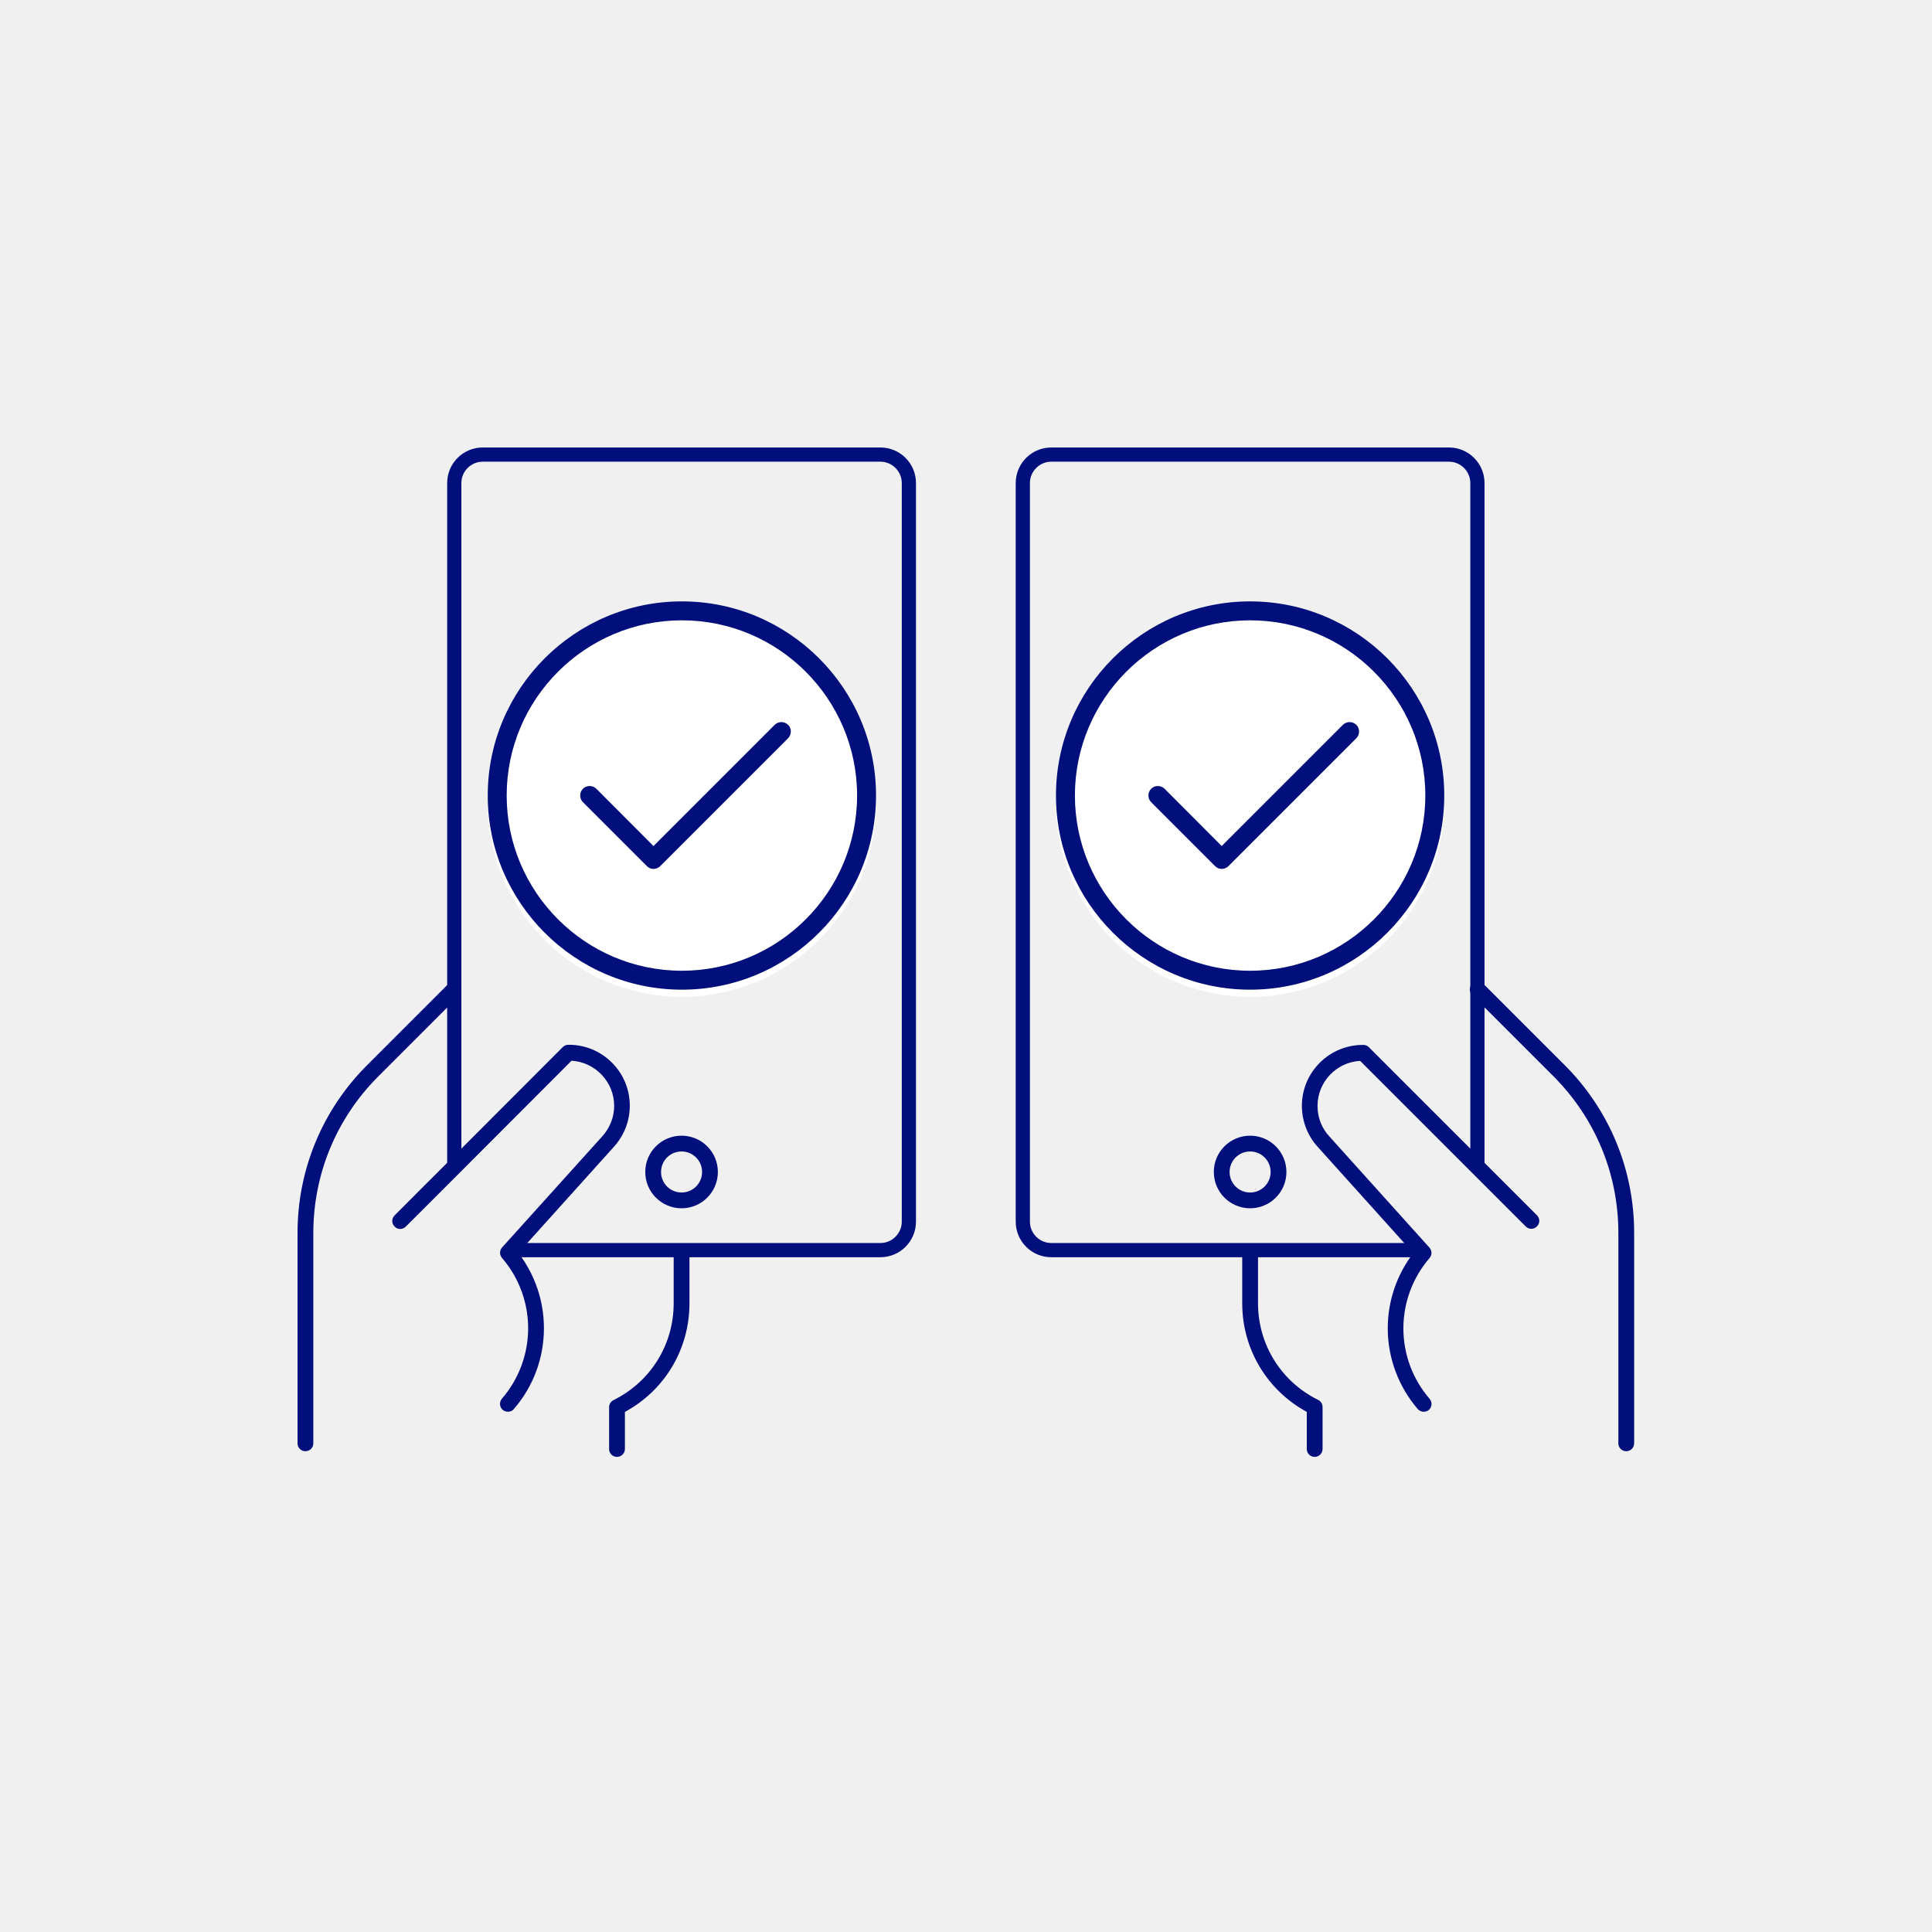
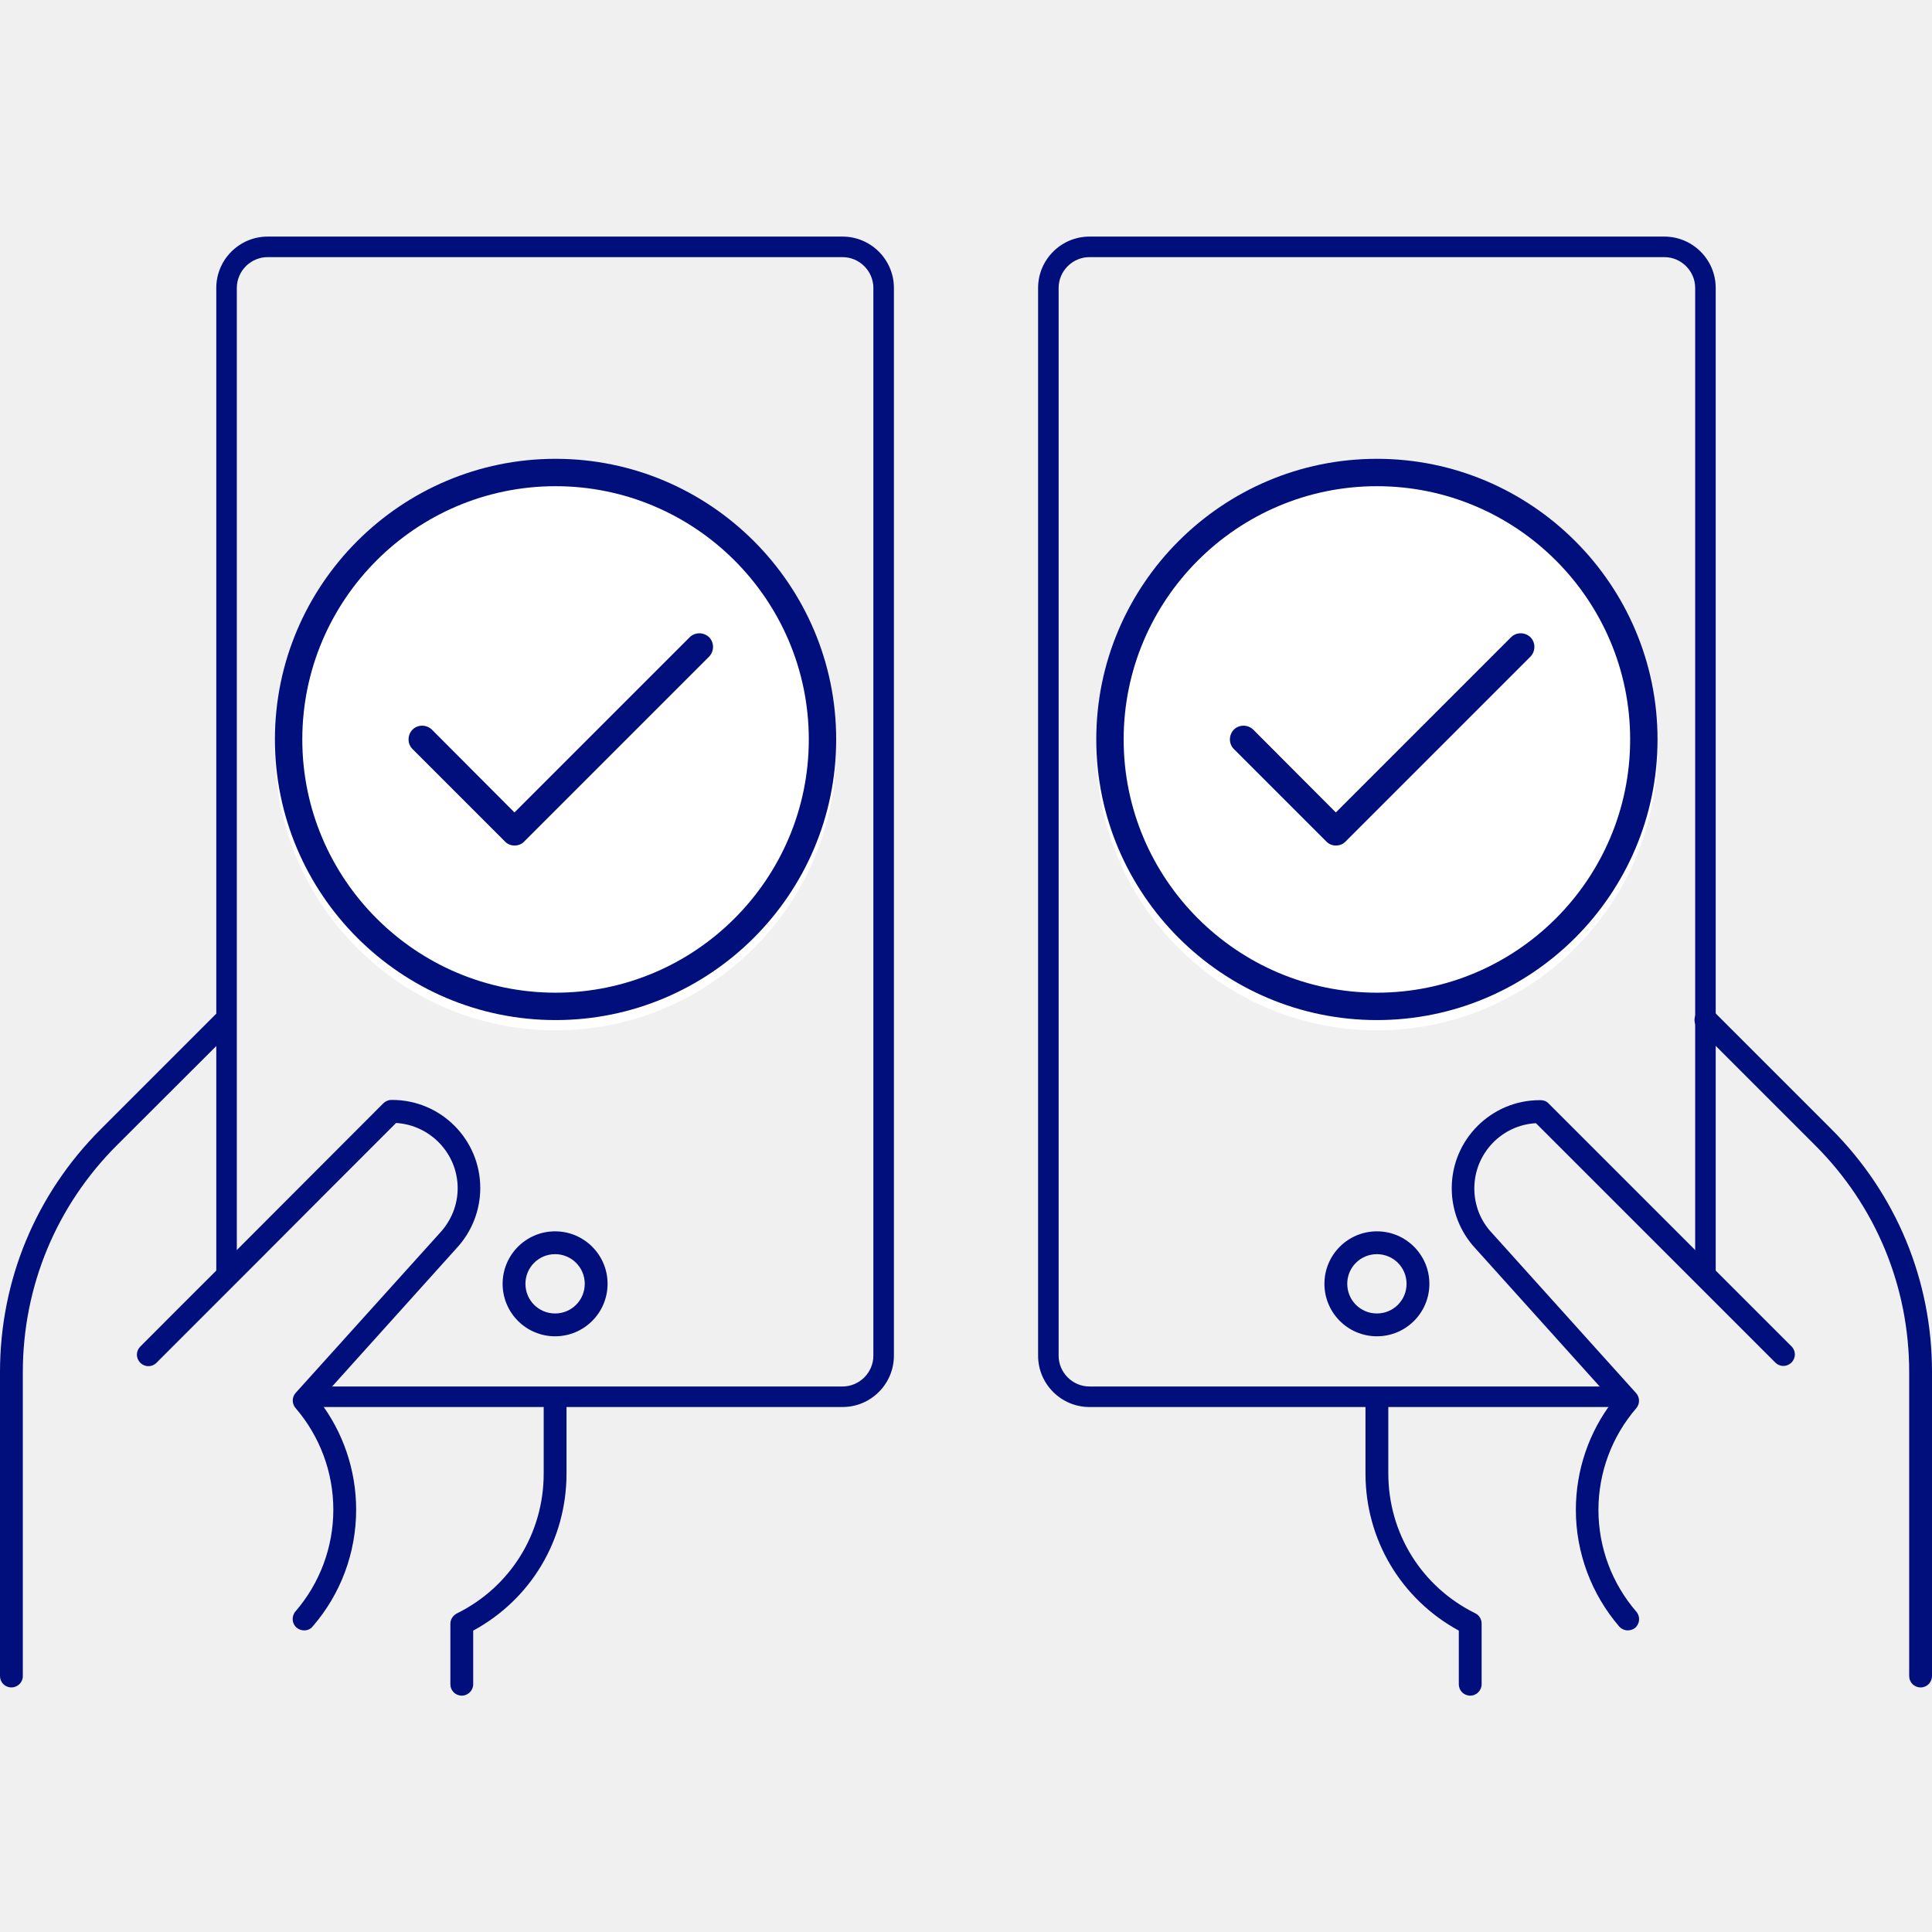
- <svg xmlns="http://www.w3.org/2000/svg" version="1.1" id="Layer_1" x="0px" y="0px" viewBox="0 0 1224 1224" style="enable-background:new 0 0 1224 1224;" xml:space="preserve">
+ <svg xmlns="http://www.w3.org/2000/svg" version="1.1" id="Layer_1" x="0px" y="0px" viewBox="0 0 846.8 846.8" style="enable-background:new 0 0 846.8 846.8;" xml:space="preserve">
  <style type="text/css">
	.st0{fill:#FFFFFF;}
	.st1{fill:#000F7C;}
</style>
  <g>
-     <circle class="st0" cx="432" cy="508.5" r="117" />
-     <path class="st0" d="M432,631.5c-67.8,0-123-55.2-123-123s55.2-123,123-123s123,55.2,123,123S499.8,631.5,432,631.5z M432,397.5   c-61.2,0-111,49.8-111,111s49.8,111,111,111s111-49.8,111-111S493.2,397.5,432,397.5z" />
-   </g>
-   <g>
-     <circle class="st0" cx="792" cy="508.5" r="117" />
-     <path class="st0" d="M792,631.5c-67.8,0-123-55.2-123-123s55.2-123,123-123s123,55.2,123,123S859.8,631.5,792,631.5z M792,397.5   c-61.2,0-111,49.8-111,111s49.8,111,111,111s111-49.8,111-111S853.2,397.5,792,397.5z" />
-   </g>
-   <g>
-     <path class="st1" d="M1030.3,919.4c-2.8,0-5-2.2-5-5V781.2c0-37.5-14.6-72.8-41.2-99.4l-51.4-51.4c-2-2-2-5.1,0-7.1   c2-2,5.1-2,7.1,0l51.4,51.4c28.4,28.4,44.1,66.2,44.1,106.4v133.2C1035.3,917.2,1033.1,919.4,1030.3,919.4z" />
-   </g>
-   <g>
-     <path class="st1" d="M832.9,923c-2.8,0-5-2.2-5-5v-23.5c-25.3-13.8-40.9-39.9-40.9-68.8V795c0-2.8,2.2-5,5-5s5,2.2,5,5v30.6   c0,26.2,14.6,49.7,38.1,61.3c1.7,0.8,2.8,2.6,2.8,4.5V918C837.9,920.7,835.7,923,832.9,923z" />
-   </g>
-   <g>
-     <path class="st1" d="M792,765.5c-12.7,0-23-10.3-23-23s10.3-23,23-23s23,10.3,23,23S804.7,765.5,792,765.5z M792,729.5   c-7.2,0-13,5.8-13,13s5.8,13,13,13s13-5.8,13-13S799.2,729.5,792,729.5z" />
-   </g>
-   <g>
-     <path class="st1" d="M900.4,796.5H666c-12.4,0-22.5-10.1-22.5-22.5V306c0-12.4,10.1-22.5,22.5-22.5h252c12.4,0,22.5,10.1,22.5,22.5   v433.3c0,1.8-1.1,3.5-2.8,4.2c-1.7,0.7-3.6,0.3-4.9-1L862,671.5c-15.4,0.7-27.7,13.5-27.7,29.1c0,7.4,2.8,14.5,7.8,19.9   c0,0,0,0,0.1,0.1l61.6,68.4c1.2,1.3,1.5,3.2,0.8,4.8C903.8,795.4,902.2,796.5,900.4,796.5z M666,292.5c-7.4,0-13.5,6.1-13.5,13.5   v468c0,7.4,6.1,13.5,13.5,13.5h224.3l-54.8-60.9c-6.6-7.1-10.2-16.3-10.2-26c0-21,17.1-38.1,38.1-38.1l0.4,0c1.2,0,2.3,0.5,3.2,1.3   l64.5,64.5V306c0-7.4-6.1-13.5-13.5-13.5H666z" />
-   </g>
-   <g>
-     <path class="st1" d="M193.5,919.4c-2.8,0-5-2.2-5-5V781.2c0-40.2,15.7-78,44.1-106.4l50.5-50.5c2-2,5.1-2,7.1,0c2,2,2,5.1,0,7.1   l-50.5,50.5c-26.5,26.5-41.2,61.8-41.2,99.4v133.2C198.5,917.2,196.2,919.4,193.5,919.4z" />
-   </g>
-   <g>
-     <path class="st1" d="M390.9,923c-2.8,0-5-2.2-5-5v-26.5c0-1.9,1.1-3.6,2.8-4.5c23.5-11.6,38.1-35.1,38.1-61.3v-29.2   c0-2.8,2.2-5,5-5s5,2.2,5,5v29.2c0,29-15.6,55.1-40.9,68.8V918C395.9,920.7,393.7,923,390.9,923z" />
-   </g>
-   <g>
-     <path class="st1" d="M431.8,765.5c-12.7,0-23-10.3-23-23s10.3-23,23-23s23,10.3,23,23S444.5,765.5,431.8,765.5z M431.8,729.5   c-7.2,0-13,5.8-13,13s5.8,13,13,13s13-5.8,13-13S439,729.5,431.8,729.5z" />
-   </g>
-   <g>
-     <path class="st1" d="M557.8,796.5H323.3c-1.8,0-3.4-1-4.1-2.7c-0.7-1.6-0.4-3.5,0.8-4.8l61.6-68.4c5.1-5.5,7.9-12.5,7.9-19.9   c0-15.6-12.3-28.3-27.7-29.1L291,742.4c-1.3,1.3-3.2,1.7-4.9,1c-1.7-0.7-2.8-2.3-2.8-4.2V306c0-12.4,10.1-22.5,22.5-22.5h252   c12.4,0,22.5,10.1,22.5,22.5v468C580.3,786.4,570.2,796.5,557.8,796.5z M333.5,787.5h224.3c7.4,0,13.5-6.1,13.5-13.5V306   c0-7.4-6.1-13.5-13.5-13.5h-252c-7.4,0-13.5,6.1-13.5,13.5v422.4l64.5-64.5c0.8-0.8,2-1.3,3.2-1.3l0.4,0c21,0,38.1,17.1,38.1,38.1   c0,9.7-3.6,18.9-10.3,26L333.5,787.5z" />
-   </g>
-   <g>
-     <path class="st1" d="M432,627c-67.8,0-123-55.2-123-123s55.2-123,123-123s123,55.2,123,123S499.8,627,432,627z M432,393   c-61.2,0-111,49.8-111,111s49.8,111,111,111s111-49.8,111-111S493.2,393,432,393z" />
-   </g>
-   <g>
-     <path class="st1" d="M792,627c-67.8,0-123-55.2-123-123s55.2-123,123-123s123,55.2,123,123S859.8,627,792,627z M792,393   c-61.2,0-111,49.8-111,111s49.8,111,111,111s111-49.8,111-111S853.2,393,792,393z" />
-   </g>
-   <g>
-     <path class="st1" d="M774,550.5c-1.5,0-3.1-0.6-4.2-1.8l-40.5-40.5c-2.3-2.3-2.3-6.1,0-8.5c2.3-2.3,6.1-2.3,8.5,0L774,536   l76.8-76.8c2.3-2.3,6.1-2.3,8.5,0c2.3,2.3,2.3,6.1,0,8.5l-81,81C777.1,549.9,775.5,550.5,774,550.5z" />
-   </g>
-   <g>
-     <path class="st1" d="M414,550.5c-1.5,0-3.1-0.6-4.2-1.8l-40.5-40.5c-2.3-2.3-2.3-6.1,0-8.5c2.3-2.3,6.1-2.3,8.5,0L414,536   l76.8-76.8c2.3-2.3,6.1-2.3,8.5,0c2.3,2.3,2.3,6.1,0,8.5l-81,81C417.1,549.9,415.5,550.5,414,550.5z" />
-   </g>
-   <g>
+     <g>
+       <circle class="st0" cx="243.5" cy="328.6" r="117" />
+       <path class="st0" d="M243.5,451.6c-67.8,0-123-55.2-123-123s55.2-123,123-123s123,55.2,123,123S311.3,451.6,243.5,451.6z     M243.5,217.6c-61.2,0-111,49.8-111,111s49.8,111,111,111s111-49.8,111-111S304.7,217.6,243.5,217.6z" />
+     </g>
+     <g>
+       <circle class="st0" cx="603.5" cy="328.6" r="117" />
+       <path class="st0" d="M603.5,451.6c-67.8,0-123-55.2-123-123s55.2-123,123-123s123,55.2,123,123S671.3,451.6,603.5,451.6z     M603.5,217.6c-61.2,0-111,49.8-111,111s49.8,111,111,111s111-49.8,111-111S664.7,217.6,603.5,217.6z" />
+     </g>
+     <g>
+       <path class="st1" d="M841.8,739.6c-2.8,0-5-2.2-5-5V601.4c0-37.5-14.6-72.8-41.2-99.4l-51.4-51.4c-2-2-2-5.1,0-7.1s5.1-2,7.1,0    l51.4,51.4c28.4,28.4,44.1,66.2,44.1,106.4v133.2C846.8,737.4,844.6,739.6,841.8,739.6z" />
+     </g>
+     <g>
+       <path class="st1" d="M644.4,743.2c-2.8,0-5-2.2-5-5v-23.5c-25.3-13.8-40.9-39.9-40.9-68.8v-30.7c0-2.8,2.2-5,5-5s5,2.2,5,5v30.6    c0,26.2,14.6,49.7,38.1,61.3c1.7,0.8,2.8,2.6,2.8,4.5v26.6C649.4,740.9,647.2,743.2,644.4,743.2z" />
+     </g>
+     <g>
+       <path class="st1" d="M603.5,585.7c-12.7,0-23-10.3-23-23s10.3-23,23-23s23,10.3,23,23S616.2,585.7,603.5,585.7z M603.5,549.7    c-7.2,0-13,5.8-13,13s5.8,13,13,13s13-5.8,13-13S610.7,549.7,603.5,549.7z" />
+     </g>
+     <g>
+       <path class="st1" d="M711.9,616.7H477.5c-12.4,0-22.5-10.1-22.5-22.5v-468c0-12.4,10.1-22.5,22.5-22.5h252    c12.4,0,22.5,10.1,22.5,22.5v433.3c0,1.8-1.1,3.5-2.8,4.2s-3.6,0.3-4.9-1l-70.8-71c-15.4,0.7-27.7,13.5-27.7,29.1    c0,7.4,2.8,14.5,7.8,19.9c0,0,0,0,0.1,0.1l61.6,68.4c1.2,1.3,1.5,3.2,0.8,4.8C715.3,615.6,713.7,616.7,711.9,616.7z M477.5,112.7    c-7.4,0-13.5,6.1-13.5,13.5v468c0,7.4,6.1,13.5,13.5,13.5h224.3L647,546.8c-6.6-7.1-10.2-16.3-10.2-26c0-21,17.1-38.1,38.1-38.1    h0.4c1.2,0,2.3,0.5,3.2,1.3l64.5,64.5V126.2c0-7.4-6.1-13.5-13.5-13.5H477.5z" />
+     </g>
+     <g>
+       <path class="st1" d="M5,739.6c-2.8,0-5-2.2-5-5V601.4c0-40.2,15.7-78,44.1-106.4l50.5-50.5c2-2,5.1-2,7.1,0s2,5.1,0,7.1L51.2,502    C24.7,528.5,10,563.8,10,601.5v133.2C10,737.4,7.7,739.6,5,739.6z" />
+     </g>
+     <g>
+       <path class="st1" d="M202.4,743.2c-2.8,0-5-2.2-5-5v-26.5c0-1.9,1.1-3.6,2.8-4.5c23.5-11.6,38.1-35.1,38.1-61.3v-29.2    c0-2.8,2.2-5,5-5s5,2.2,5,5v29.2c0,29-15.6,55.1-40.9,68.8v23.5C207.4,740.9,205.2,743.2,202.4,743.2z" />
+     </g>
+     <g>
+       <path class="st1" d="M243.3,585.7c-12.7,0-23-10.3-23-23s10.3-23,23-23s23,10.3,23,23S256,585.7,243.3,585.7z M243.3,549.7    c-7.2,0-13,5.8-13,13s5.8,13,13,13s13-5.8,13-13S250.5,549.7,243.3,549.7z" />
+     </g>
+     <g>
+       <path class="st1" d="M369.3,616.7H134.8c-1.8,0-3.4-1-4.1-2.7c-0.7-1.6-0.4-3.5,0.8-4.8l61.6-68.4c5.1-5.5,7.9-12.5,7.9-19.9    c0-15.6-12.3-28.3-27.7-29.1l-70.8,70.8c-1.3,1.3-3.2,1.7-4.9,1c-1.7-0.7-2.8-2.3-2.8-4.2V126.2c0-12.4,10.1-22.5,22.5-22.5h252    c12.4,0,22.5,10.1,22.5,22.5v468C391.8,606.6,381.7,616.7,369.3,616.7z M145,607.7h224.3c7.4,0,13.5-6.1,13.5-13.5v-468    c0-7.4-6.1-13.5-13.5-13.5h-252c-7.4,0-13.5,6.1-13.5,13.5v422.4l64.5-64.5c0.8-0.8,2-1.3,3.2-1.3h0.4c21,0,38.1,17.1,38.1,38.1    c0,9.7-3.6,18.9-10.3,26L145,607.7z" />
+     </g>
+     <g>
+       <path class="st1" d="M243.5,447.1c-67.8,0-123-55.2-123-123s55.2-123,123-123s123,55.2,123,123S311.3,447.1,243.5,447.1z     M243.5,213.1c-61.2,0-111,49.8-111,111s49.8,111,111,111s111-49.8,111-111S304.7,213.1,243.5,213.1z" />
+     </g>
+     <g>
+       <path class="st1" d="M603.5,447.1c-67.8,0-123-55.2-123-123s55.2-123,123-123s123,55.2,123,123S671.3,447.1,603.5,447.1z     M603.5,213.1c-61.2,0-111,49.8-111,111s49.8,111,111,111s111-49.8,111-111S664.7,213.1,603.5,213.1z" />
+     </g>
+     <g>
+       <path class="st1" d="M585.5,370.6c-1.5,0-3.1-0.6-4.2-1.8l-40.5-40.5c-2.3-2.3-2.3-6.1,0-8.5c2.3-2.3,6.1-2.3,8.5,0l36.2,36.3    l76.8-76.8c2.3-2.3,6.1-2.3,8.5,0c2.3,2.3,2.3,6.1,0,8.5l-81,81C588.6,370.1,587,370.6,585.5,370.6z" />
+     </g>
+     <g>
+       <path class="st1" d="M225.5,370.6c-1.5,0-3.1-0.6-4.2-1.8l-40.5-40.5c-2.3-2.3-2.3-6.1,0-8.5c2.3-2.3,6.1-2.3,8.5,0l36.2,36.3    l76.8-76.8c2.3-2.3,6.1-2.3,8.5,0c2.3,2.3,2.3,6.1,0,8.5l-81,81C228.6,370.1,227,370.6,225.5,370.6z" />
+     </g>
    <g>
      <g>
-         <path class="st1" d="M321.8,894.4c-1.2,0-2.3-0.4-3.3-1.2c-2.1-1.8-2.3-5-0.5-7.1c10.7-12.4,16.6-28.2,16.6-44.6     c0-16.4-5.9-32.2-16.6-44.6c-1.6-1.9-1.6-4.7,0.1-6.6l63.2-70.1c5-5.4,7.8-12.3,7.8-19.6c0-15.2-12-27.7-27-28.6     c-19.2,19.2-43.4,43.4-64.3,64.4c-17.2,17.2-32.3,32.3-40.7,40.7c-2,2-5.1,2-7.1,0c-2-2-2-5.1,0-7.1c8.4-8.4,23.4-23.5,40.7-40.7     c21.5-21.5,46.4-46.5,65.8-65.9c0.9-0.9,2.2-1.5,3.5-1.5l0.4,0c21.3,0,38.6,17.3,38.6,38.6c0,9.8-3.7,19.2-10.4,26.4l-60.2,66.9     c10.5,13.6,16.2,30.4,16.2,47.7c0,18.8-6.7,36.9-19,51.1C324.6,893.9,323.2,894.4,321.8,894.4z" />
+         <g>
+           <path class="st1" d="M133.3,714.6c-1.2,0-2.3-0.4-3.3-1.2c-2.1-1.8-2.3-5-0.5-7.1c10.7-12.4,16.6-28.2,16.6-44.6      c0-16.4-5.9-32.2-16.6-44.6c-1.6-1.9-1.6-4.7,0.1-6.6l63.2-70.1c5-5.4,7.8-12.3,7.8-19.6c0-15.2-12-27.7-27-28.6      c-19.2,19.2-43.4,43.4-64.3,64.4c-17.2,17.2-32.3,32.3-40.7,40.7c-2,2-5.1,2-7.1,0s-2-5.1,0-7.1c8.4-8.4,23.4-23.5,40.7-40.7      c21.5-21.5,46.4-46.5,65.8-65.9c0.9-0.9,2.2-1.5,3.5-1.5h0.4c21.3,0,38.6,17.3,38.6,38.6c0,9.8-3.7,19.2-10.4,26.4L139.9,614      c10.5,13.6,16.2,30.4,16.2,47.7c0,18.8-6.7,36.9-19,51.1C136.1,714.1,134.7,714.6,133.3,714.6z" />
+         </g>
+       </g>
+     </g>
+     <g>
+       <g>
+         <path class="st1" d="M713.5,714.6c-1.4,0-2.8-0.6-3.8-1.7c-12.2-14.2-19-32.4-19-51.1c0-17.3,5.7-34.1,16.2-47.7l-60.3-67     c-6.6-7.1-10.3-16.5-10.3-26.3c0-21.3,17.3-38.6,38.6-38.6h0.4c1.3,0,2.6,0.5,3.5,1.5c35.8,35.8,88.3,88.3,106.4,106.4     c2,2,2,5.1,0,7.1s-5.1,2-7.1,0c-17.9-17.9-69.2-69.2-104.9-104.9c-15,0.8-27,13.3-27,28.6c0,7.3,2.7,14.2,7.7,19.5l63.2,70.2     c1.7,1.9,1.7,4.7,0.1,6.6c-10.7,12.4-16.6,28.2-16.6,44.6c0,16.4,5.9,32.2,16.6,44.6c1.8,2.1,1.6,5.2-0.5,7.1     C715.8,714.2,714.6,714.6,713.5,714.6z" />
      </g>
    </g>
  </g>
-   <g>
-     <g>
-       <path class="st1" d="M902,894.4c-1.4,0-2.8-0.6-3.8-1.7c-12.2-14.2-19-32.4-19-51.1c0-17.3,5.7-34.1,16.2-47.7l-60.3-67    c-6.6-7.1-10.3-16.5-10.3-26.3c0-21.3,17.3-38.6,38.6-38.6l0.4,0c1.3,0,2.6,0.5,3.5,1.5c35.8,35.8,88.3,88.3,106.4,106.4    c2,2,2,5.1,0,7.1c-2,2-5.1,2-7.1,0c-17.9-17.9-69.2-69.2-104.9-104.9c-15,0.8-27,13.3-27,28.6c0,7.3,2.7,14.2,7.7,19.5l63.2,70.2    c1.7,1.9,1.7,4.7,0.1,6.6c-10.7,12.4-16.6,28.2-16.6,44.6c0,16.4,5.9,32.2,16.6,44.6c1.8,2.1,1.6,5.2-0.5,7.1    C904.3,894,903.1,894.4,902,894.4z" />
-     </g>
-   </g>
</svg>
